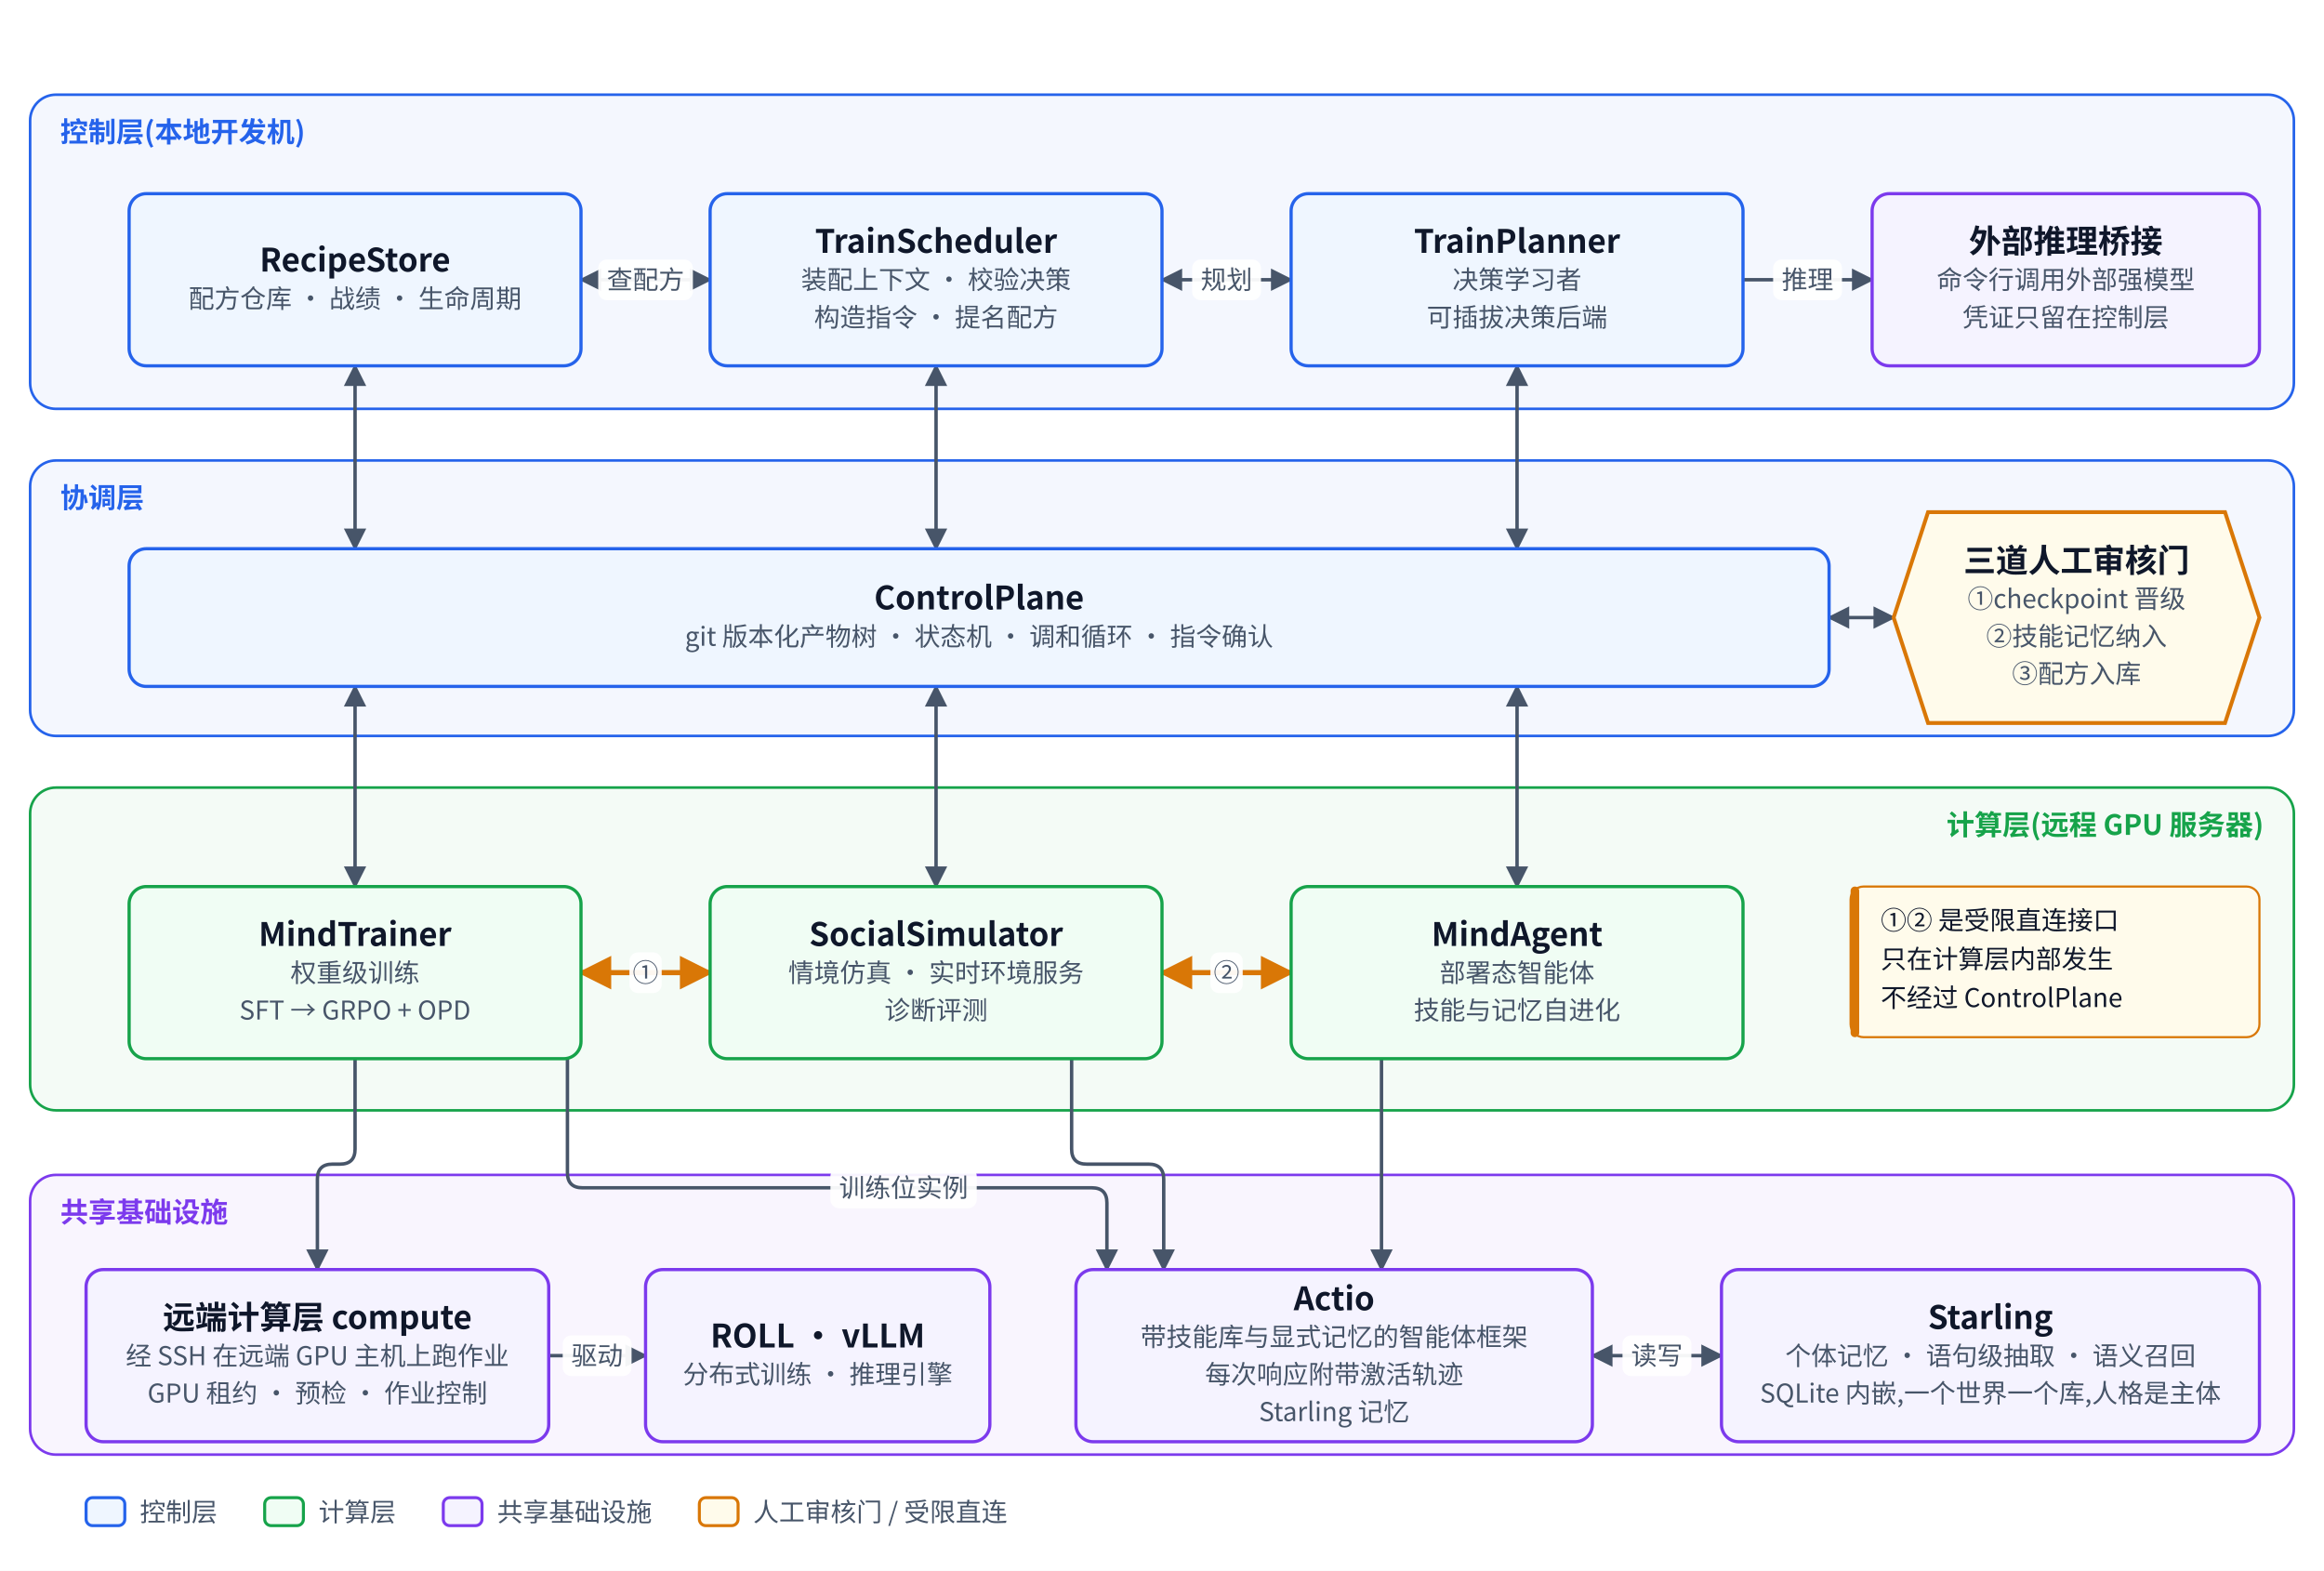
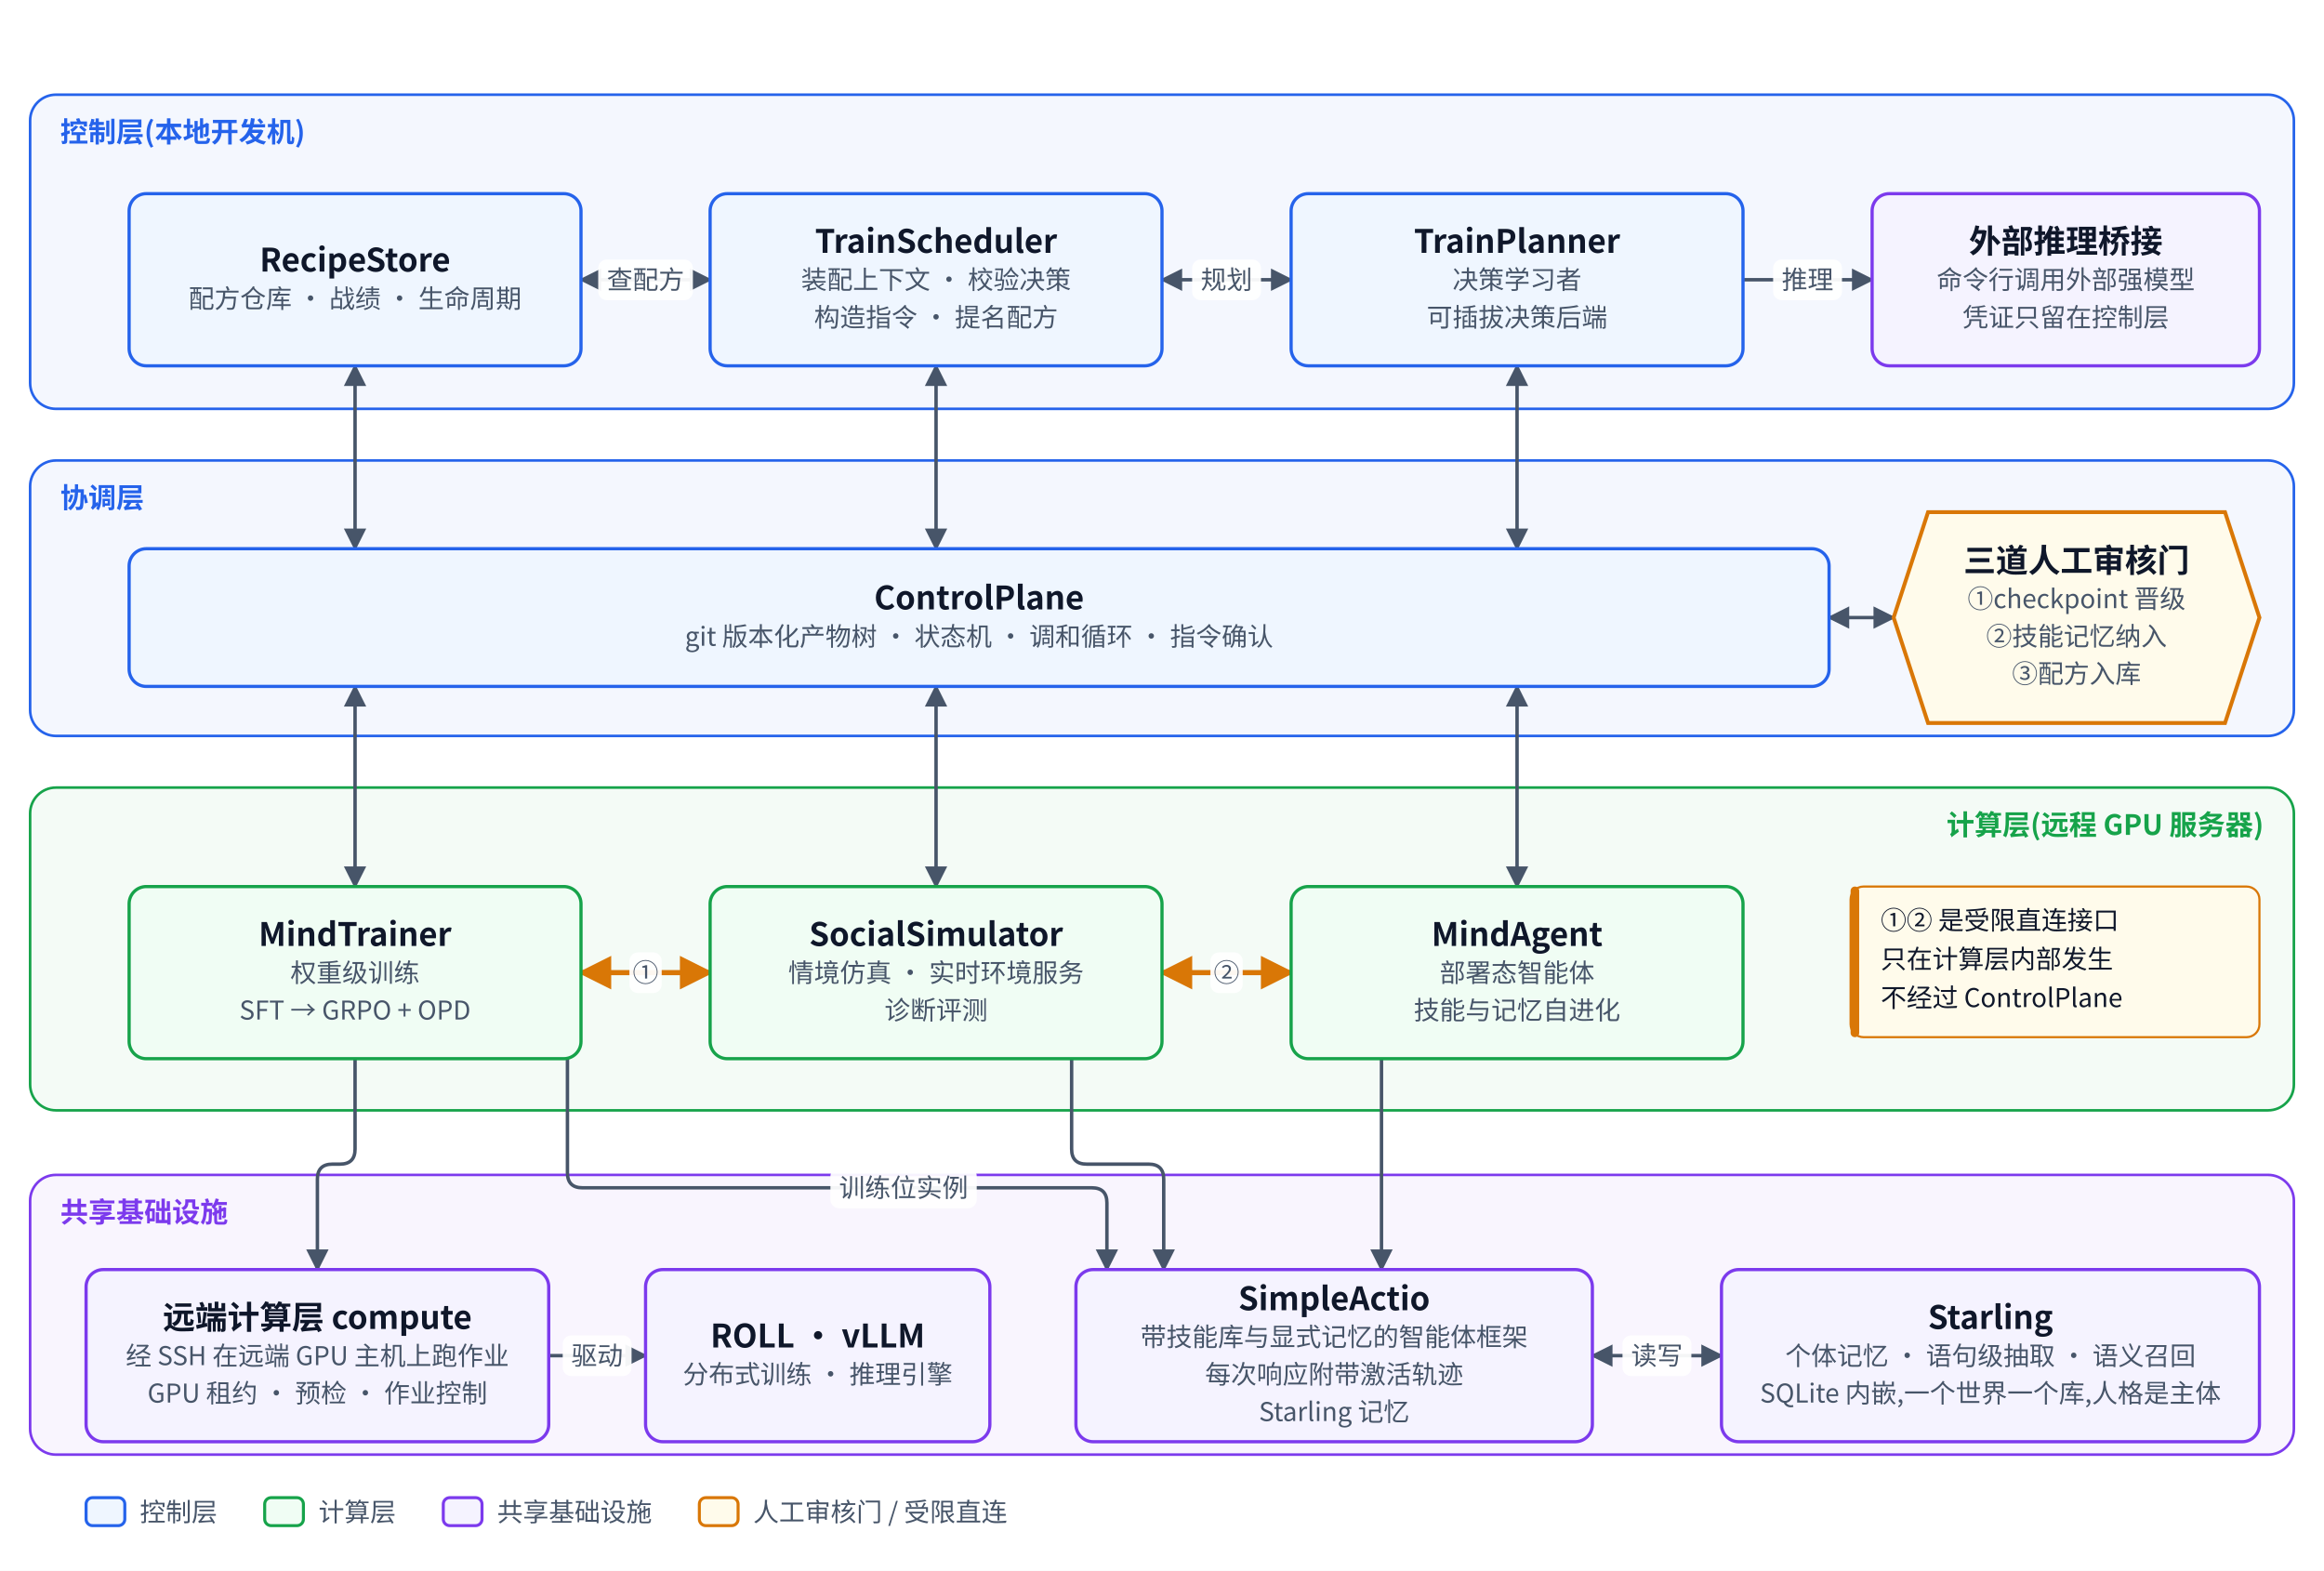
<svg xmlns="http://www.w3.org/2000/svg" viewBox="0 0 1080 730" width="1080" height="730" role="img" aria-labelledby="t d" font-family="-apple-system,BlinkMacSystemFont,'PingFang SC','Hiragino Sans GB','Noto Sans CJK SC','Microsoft YaHei','Segoe UI',Helvetica,Arial,sans-serif">
  <defs>
    <marker id="ah0" viewBox="0 0 10 10" refX="9" refY="5" markerWidth="6.5" markerHeight="6.5" orient="auto-start-reverse">
      <path d="M0,0 L10,5 L0,10 z" fill="#475569" />
    </marker>
    <marker id="ah1" viewBox="0 0 10 10" refX="9" refY="5" markerWidth="6.5" markerHeight="6.5" orient="auto-start-reverse">
      <path d="M0,0 L10,5 L0,10 z" fill="#d97706" />
    </marker>
  </defs>
  <rect width="1080" height="730" fill="#ffffff" />
  <rect x="14" y="44" width="1052" height="146" rx="12" fill="#2563eb" fill-opacity="0.05" stroke="#2563eb" stroke-width="1.2" />
  <text x="28" y="66" text-anchor="start" font-size="13" font-weight="700" fill="#2563eb">控制层(本地开发机)</text>
  <rect x="14" y="214" width="1052" height="128" rx="12" fill="#2563eb" fill-opacity="0.05" stroke="#2563eb" stroke-width="1.2" />
  <text x="28" y="236" text-anchor="start" font-size="13" font-weight="700" fill="#2563eb">协调层</text>
  <rect x="14" y="366" width="1052" height="150" rx="12" fill="#16a34a" fill-opacity="0.05" stroke="#16a34a" stroke-width="1.2" />
  <text x="1052" y="388" text-anchor="end" font-size="13" font-weight="700" fill="#16a34a">计算层(远程 GPU 服务器)</text>
  <rect x="14" y="546" width="1052" height="130" rx="12" fill="#7c3aed" fill-opacity="0.05" stroke="#7c3aed" stroke-width="1.2" />
  <text x="28" y="568" text-anchor="start" font-size="13" font-weight="700" fill="#7c3aed">共享基础设施</text>
  <path d="M165.0,170.0 L165.0,255.0" fill="none" stroke="#475569" stroke-width="1.6" stroke-linejoin="round" stroke-linecap="round" marker-end="url(#ah0)" marker-start="url(#ah0)" />
  <path d="M435.0,170.0 L435.0,255.0" fill="none" stroke="#475569" stroke-width="1.6" stroke-linejoin="round" stroke-linecap="round" marker-end="url(#ah0)" marker-start="url(#ah0)" />
  <path d="M705.0,170.0 L705.0,255.0" fill="none" stroke="#475569" stroke-width="1.6" stroke-linejoin="round" stroke-linecap="round" marker-end="url(#ah0)" marker-start="url(#ah0)" />
  <path d="M165.0,319.0 L165.0,412.0" fill="none" stroke="#475569" stroke-width="1.6" stroke-linejoin="round" stroke-linecap="round" marker-end="url(#ah0)" marker-start="url(#ah0)" />
  <path d="M435.0,319.0 L435.0,412.0" fill="none" stroke="#475569" stroke-width="1.6" stroke-linejoin="round" stroke-linecap="round" marker-end="url(#ah0)" marker-start="url(#ah0)" />
  <path d="M705.0,319.0 L705.0,412.0" fill="none" stroke="#475569" stroke-width="1.6" stroke-linejoin="round" stroke-linecap="round" marker-end="url(#ah0)" marker-start="url(#ah0)" />
  <path d="M850.0,287.0 L880.0,287.0" fill="none" stroke="#475569" stroke-width="1.6" stroke-linejoin="round" stroke-linecap="round" marker-end="url(#ah0)" marker-start="url(#ah0)" />
  <path d="M270.0,130.0 L330.0,130.0" fill="none" stroke="#475569" stroke-width="1.6" stroke-linejoin="round" stroke-linecap="round" marker-end="url(#ah0)" marker-start="url(#ah0)" />
  <path d="M540.0,130.0 L600.0,130.0" fill="none" stroke="#475569" stroke-width="1.6" stroke-linejoin="round" stroke-linecap="round" marker-end="url(#ah0)" marker-start="url(#ah0)" />
  <path d="M810.0,130.0 L870.0,130.0" fill="none" stroke="#475569" stroke-width="1.6" stroke-linejoin="round" stroke-linecap="round" marker-end="url(#ah0)" />
  <path d="M270.0,452.0 L330.0,452.0" fill="none" stroke="#d97706" stroke-width="2.4" stroke-linejoin="round" stroke-linecap="round" marker-end="url(#ah1)" marker-start="url(#ah1)" />
  <path d="M540.0,452.0 L600.0,452.0" fill="none" stroke="#d97706" stroke-width="2.4" stroke-linejoin="round" stroke-linecap="round" marker-end="url(#ah1)" marker-start="url(#ah1)" />
  <path d="M165.0,492.0 L165.0,534.0 Q165.0,541.0 158.0,541.0 L154.5,541.0 Q147.5,541.0 147.5,548.0 L147.5,590.0" fill="none" stroke="#475569" stroke-width="1.6" stroke-linejoin="round" stroke-linecap="round" marker-end="url(#ah0)" />
  <path d="M255.0,630.0 L300.0,630.0" fill="none" stroke="#475569" stroke-width="1.6" stroke-linejoin="round" stroke-linecap="round" marker-end="url(#ah0)" />
  <path d="M498.0,492.0 L498.0,534.0 Q498.0,541.0 505.0,541.0 L533.8,541.0 Q540.8,541.0 540.8,548.0 L540.8,590.0" fill="none" stroke="#475569" stroke-width="1.6" stroke-linejoin="round" stroke-linecap="round" marker-end="url(#ah0)" />
  <path d="M642.0,492.0 L642.0,590.0" fill="none" stroke="#475569" stroke-width="1.6" stroke-linejoin="round" stroke-linecap="round" marker-end="url(#ah0)" />
  <path d="M263.7,492.0 L263.7,545.0 Q263.7,552.0 270.7,552.0 L507.4,552.0 Q514.4,552.0 514.4,559.0 L514.4,590.0" fill="none" stroke="#475569" stroke-width="1.6" stroke-linejoin="round" stroke-linecap="round" marker-end="url(#ah0)" />
  <path d="M740.0,630.0 L800.0,630.0" fill="none" stroke="#475569" stroke-width="1.6" stroke-linejoin="round" stroke-linecap="round" marker-end="url(#ah0)" marker-start="url(#ah0)" />
  <rect x="60" y="90" width="210" height="80" rx="8" fill="#eff6ff" stroke="#2563eb" stroke-width="1.5" />
  <text x="165.0" y="126.2" text-anchor="middle" font-size="15" font-weight="700" fill="#0f172a">RecipeStore</text>
  <text x="165.0" y="143.1" text-anchor="middle" font-size="12" fill="#475569">配方仓库 · 战绩 · 生命周期</text>
  <rect x="330" y="90" width="210" height="80" rx="8" fill="#eff6ff" stroke="#2563eb" stroke-width="1.5" />
  <text x="435.0" y="117.5" text-anchor="middle" font-size="15" font-weight="700" fill="#0f172a">TrainScheduler</text>
  <text x="435.0" y="134.3" text-anchor="middle" font-size="12" fill="#475569">装配上下文 · 校验决策</text>
  <text x="435.0" y="151.8" text-anchor="middle" font-size="12" fill="#475569">构造指令 · 提名配方</text>
  <rect x="600" y="90" width="210" height="80" rx="8" fill="#eff6ff" stroke="#2563eb" stroke-width="1.5" />
  <text x="705.0" y="117.5" text-anchor="middle" font-size="15" font-weight="700" fill="#0f172a">TrainPlanner</text>
  <text x="705.0" y="134.3" text-anchor="middle" font-size="12" fill="#475569">决策学习者</text>
  <text x="705.0" y="151.8" text-anchor="middle" font-size="12" fill="#475569">可插拔决策后端</text>
  <rect x="870" y="90" width="180" height="80" rx="8" fill="#f5f3ff" stroke="#7c3aed" stroke-width="1.5" />
  <text x="960.0" y="117.5" text-anchor="middle" font-size="15" font-weight="700" fill="#0f172a">外部推理桥接</text>
  <text x="960.0" y="134.3" text-anchor="middle" font-size="12" fill="#475569">命令行调用外部强模型</text>
  <text x="960.0" y="151.8" text-anchor="middle" font-size="12" fill="#475569">凭证只留在控制层</text>
  <rect x="60" y="255" width="790" height="64" rx="8" fill="#eff6ff" stroke="#2563eb" stroke-width="1.5" />
  <text x="455.0" y="283.2" text-anchor="middle" font-size="15" font-weight="700" fill="#0f172a">ControlPlane</text>
  <text x="455.0" y="300.1" text-anchor="middle" font-size="12" fill="#475569">git 版本化产物树 · 状态机 · 调和循环 · 指令确认</text>
  <polygon points="896.0,238.0 1034.0,238.0 1050.0,287.0 1034.0,336.0 896.0,336.0 880.0,287.0" fill="#fffbeb" stroke="#d97706" stroke-width="1.8" />
  <text x="965.0" y="265.9" text-anchor="middle" font-size="15" font-weight="700" fill="#0f172a">三道人工审核门</text>
  <text x="965.0" y="282.6" text-anchor="middle" font-size="12" fill="#475569">①checkpoint 晋级</text>
  <text x="965.0" y="300.0" text-anchor="middle" font-size="12" fill="#475569">②技能记忆纳入</text>
  <text x="965.0" y="317.4" text-anchor="middle" font-size="12" fill="#475569">③配方入库</text>
  <rect x="60" y="412" width="210" height="80" rx="8" fill="#f0fdf4" stroke="#16a34a" stroke-width="1.5" />
  <text x="165.0" y="439.6" text-anchor="middle" font-size="15" font-weight="700" fill="#0f172a">MindTrainer</text>
  <text x="165.0" y="456.4" text-anchor="middle" font-size="12" fill="#475569">权重级训练</text>
  <text x="165.0" y="473.8" text-anchor="middle" font-size="12" fill="#475569">SFT → GRPO + OPD</text>
  <rect x="330" y="412" width="210" height="80" rx="8" fill="#f0fdf4" stroke="#16a34a" stroke-width="1.5" />
  <text x="435.0" y="439.6" text-anchor="middle" font-size="15" font-weight="700" fill="#0f172a">SocialSimulator</text>
  <text x="435.0" y="456.4" text-anchor="middle" font-size="12" fill="#475569">情境仿真 · 实时环境服务</text>
  <text x="435.0" y="473.8" text-anchor="middle" font-size="12" fill="#475569">诊断评测</text>
  <rect x="600" y="412" width="210" height="80" rx="8" fill="#f0fdf4" stroke="#16a34a" stroke-width="1.5" />
  <text x="705.0" y="439.6" text-anchor="middle" font-size="15" font-weight="700" fill="#0f172a">MindAgent</text>
  <text x="705.0" y="456.4" text-anchor="middle" font-size="12" fill="#475569">部署态智能体</text>
  <text x="705.0" y="473.8" text-anchor="middle" font-size="12" fill="#475569">技能与记忆自进化</text>
  <rect x="40" y="590" width="215" height="80" rx="8" fill="#f5f3ff" stroke="#7c3aed" stroke-width="1.5" />
  <text x="147.5" y="617.6" text-anchor="middle" font-size="15" font-weight="700" fill="#0f172a">远端计算层 compute</text>
  <text x="147.5" y="634.4" text-anchor="middle" font-size="12" fill="#475569">经 SSH 在远端 GPU 主机上跑作业</text>
  <text x="147.5" y="651.8" text-anchor="middle" font-size="12" fill="#475569">GPU 租约 · 预检 · 作业控制</text>
  <rect x="300" y="590" width="160" height="80" rx="8" fill="#f5f3ff" stroke="#7c3aed" stroke-width="1.5" />
  <text x="380.0" y="626.2" text-anchor="middle" font-size="15" font-weight="700" fill="#0f172a">ROLL · vLLM</text>
  <text x="380.0" y="643.0" text-anchor="middle" font-size="12" fill="#475569">分布式训练 · 推理引擎</text>
  <rect x="500" y="590" width="240" height="80" rx="8" fill="#f5f3ff" stroke="#7c3aed" stroke-width="1.5" />
-   <text x="620.0" y="608.9" text-anchor="middle" font-size="15" font-weight="700" fill="#0f172a">Actio</text>
+   <text x="620.0" y="608.9" text-anchor="middle" font-size="15" font-weight="700" fill="#0f172a">SimpleActio</text>
  <text x="620.0" y="625.6" text-anchor="middle" font-size="12" fill="#475569">带技能库与显式记忆的智能体框架</text>
  <text x="620.0" y="643.0" text-anchor="middle" font-size="12" fill="#475569">每次响应附带激活轨迹</text>
  <text x="620.0" y="660.4" text-anchor="middle" font-size="12" fill="#475569">Starling 记忆</text>
  <rect x="800" y="590" width="250" height="80" rx="8" fill="#f5f3ff" stroke="#7c3aed" stroke-width="1.5" />
  <text x="925.0" y="617.6" text-anchor="middle" font-size="15" font-weight="700" fill="#0f172a">Starling</text>
  <text x="925.0" y="634.4" text-anchor="middle" font-size="12" fill="#475569">个体记忆 · 语句级抽取 · 语义召回</text>
  <text x="925.0" y="651.8" text-anchor="middle" font-size="12" fill="#475569">SQLite 内嵌,一个世界一个库,人格是主体</text>
  <rect x="860" y="412" width="190" height="70.0" rx="6" fill="#fffbeb" stroke="#d97706" stroke-width="1" />
  <rect x="860" y="412" width="4" height="70.0" rx="2" fill="#d97706" />
  <text x="874" y="432.0" font-size="12" fill="#0f172a">①② 是受限直连接口</text>
  <text x="874" y="450.0" font-size="12" fill="#0f172a">只在计算层内部发生</text>
  <text x="874" y="468.0" font-size="12" fill="#0f172a">不经过 ControlPlane</text>
  <rect x="278.0" y="120.6" width="44.0" height="18.9" rx="4" fill="#ffffff" fill-opacity="0.94" />
  <text x="300.0" y="134.3" text-anchor="middle" font-size="12" fill="#475569">查配方</text>
  <rect x="554.0" y="120.6" width="32.0" height="18.9" rx="4" fill="#ffffff" fill-opacity="0.94" />
  <text x="570.0" y="134.3" text-anchor="middle" font-size="12" fill="#475569">规划</text>
  <rect x="824.0" y="120.6" width="32.0" height="18.9" rx="4" fill="#ffffff" fill-opacity="0.94" />
  <text x="840.0" y="134.3" text-anchor="middle" font-size="12" fill="#475569">推理</text>
  <rect x="292.5" y="442.6" width="15.0" height="18.9" rx="4" fill="#ffffff" fill-opacity="0.94" />
  <text x="300.0" y="456.3" text-anchor="middle" font-size="12" fill="#475569">①</text>
  <rect x="562.5" y="442.6" width="15.0" height="18.9" rx="4" fill="#ffffff" fill-opacity="0.94" />
  <text x="570.0" y="456.3" text-anchor="middle" font-size="12" fill="#475569">②</text>
  <rect x="261.5" y="620.6" width="32.0" height="18.9" rx="4" fill="#ffffff" fill-opacity="0.94" />
  <text x="277.5" y="634.3" text-anchor="middle" font-size="12" fill="#475569">驱动</text>
  <rect x="385.9" y="542.6" width="68.0" height="18.9" rx="4" fill="#ffffff" fill-opacity="0.94" />
  <text x="419.894" y="556.3" text-anchor="middle" font-size="12" fill="#475569">训练位实例</text>
  <rect x="754.0" y="620.6" width="32.0" height="18.9" rx="4" fill="#ffffff" fill-opacity="0.94" />
  <text x="770.0" y="634.3" text-anchor="middle" font-size="12" fill="#475569">读写</text>
  <rect x="40" y="696" width="18" height="13" rx="3" fill="#eff6ff" stroke="#2563eb" stroke-width="1.4" />
  <text x="65" y="707" font-size="12" fill="#475569">控制层</text>
  <rect x="123.0" y="696" width="18" height="13" rx="3" fill="#f0fdf4" stroke="#16a34a" stroke-width="1.4" />
  <text x="148.0" y="707" font-size="12" fill="#475569">计算层</text>
  <rect x="206.0" y="696" width="18" height="13" rx="3" fill="#f5f3ff" stroke="#7c3aed" stroke-width="1.4" />
  <text x="231.0" y="707" font-size="12" fill="#475569">共享基础设施</text>
  <rect x="325.0" y="696" width="18" height="13" rx="3" fill="#fffbeb" stroke="#d97706" stroke-width="1.4" />
  <text x="350.0" y="707" font-size="12" fill="#475569">人工审核门 / 受限直连</text>
</svg>
